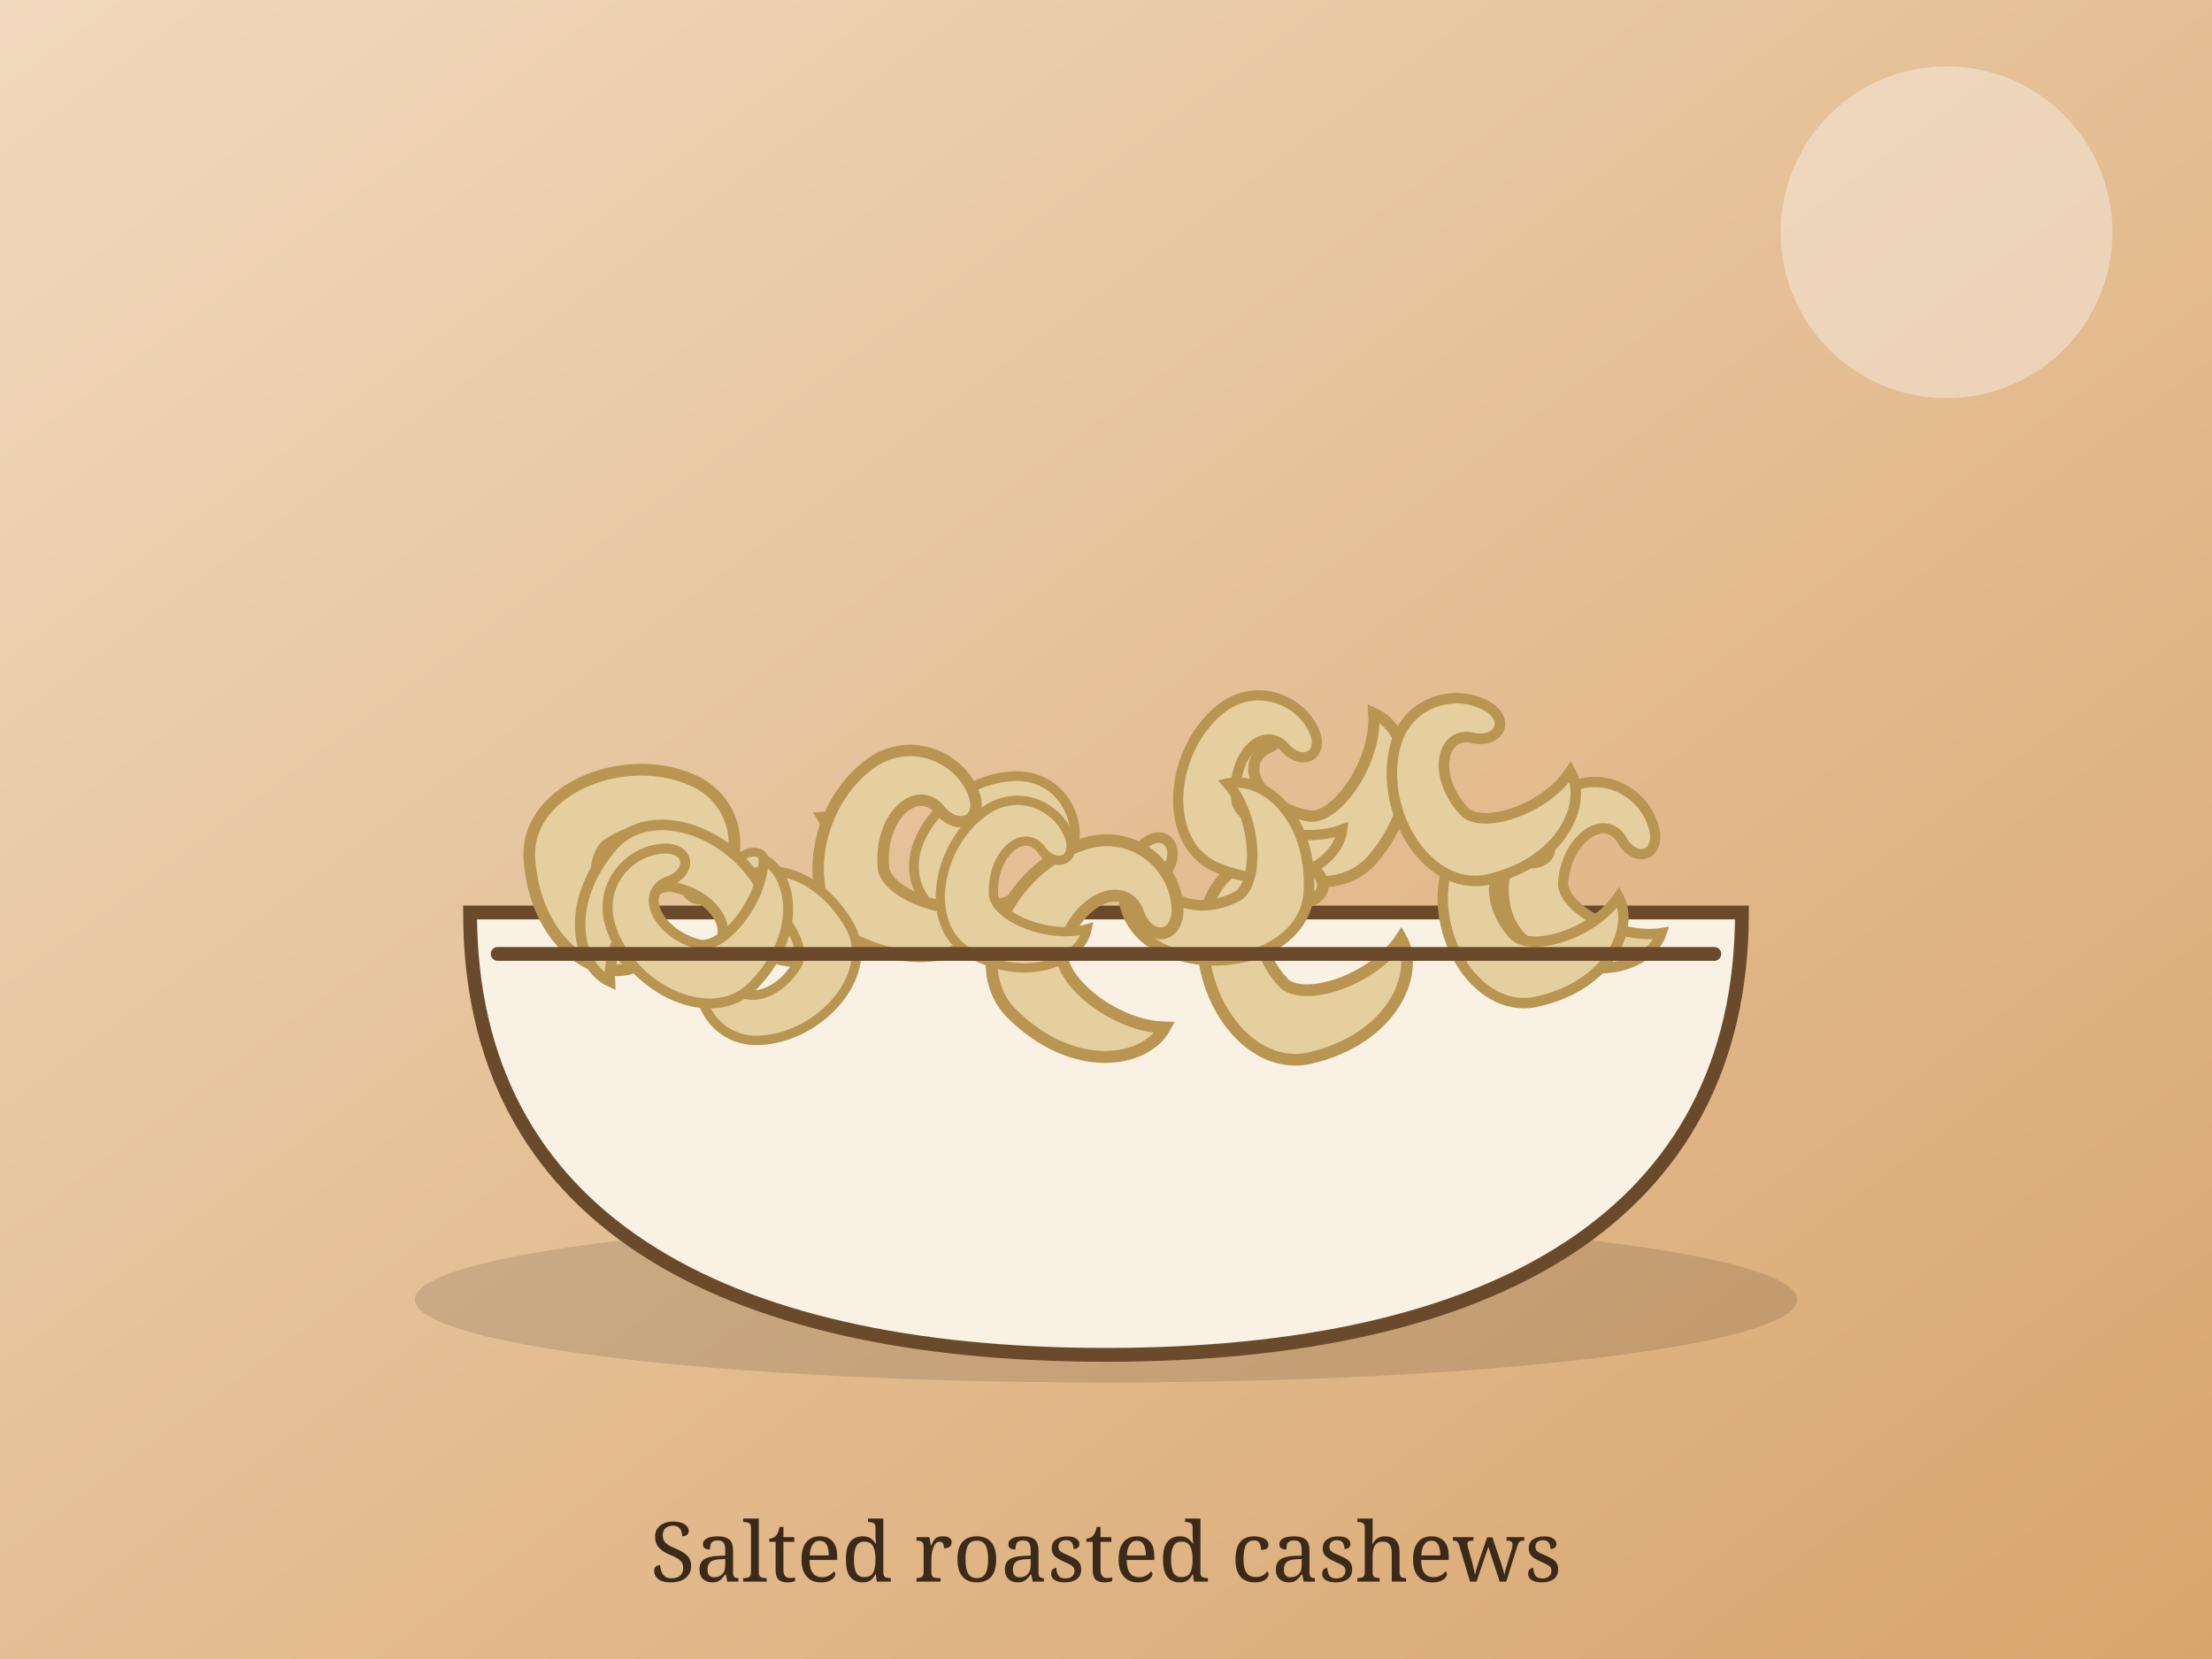
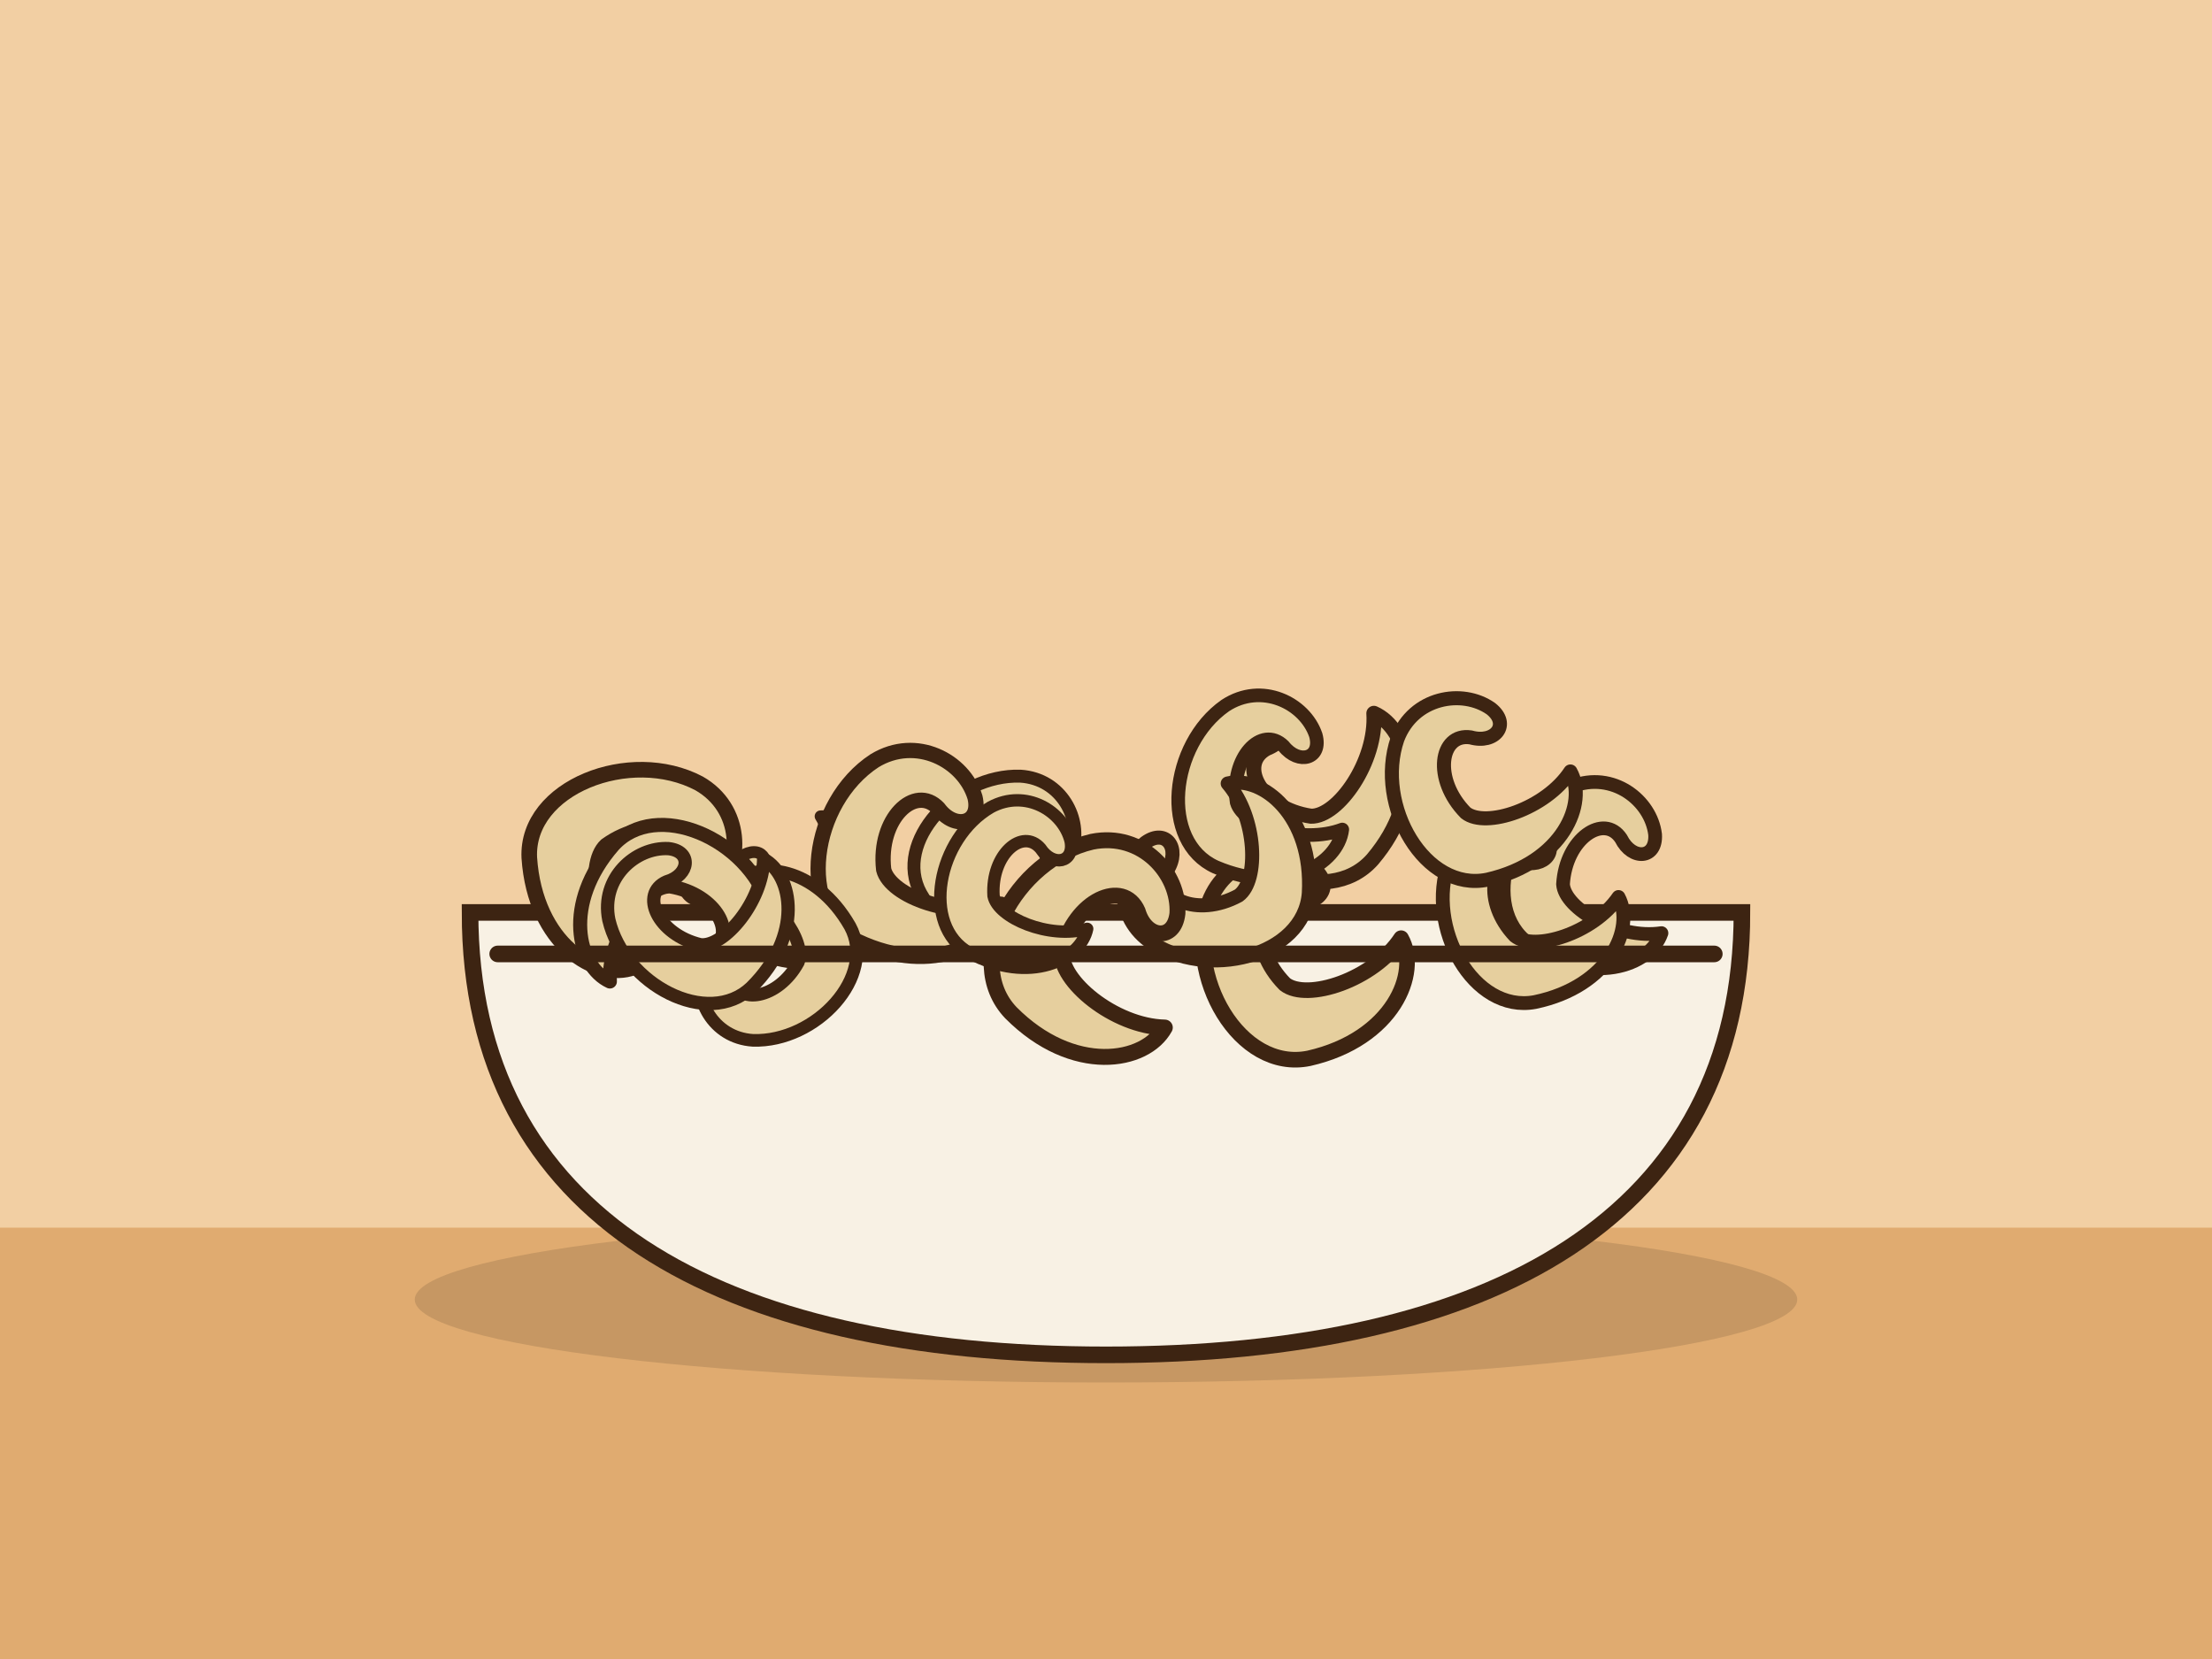
<svg xmlns="http://www.w3.org/2000/svg" width="800" height="600" viewBox="0 0 800 600" role="img" aria-hidden="true">
-   <defs>
-     <linearGradient id="bg" x1="0" y1="0" x2="1" y2="1">
-       <stop offset="0" stop-color="#f1d9bd" />
-       <stop offset="1" stop-color="#d8a56d" />
-     </linearGradient>
-   </defs>
-   <rect width="800" height="600" fill="url(#bg)" />
-   <circle cx="704" cy="84" r="60" fill="#fff" opacity=".35" />
+   <rect width="800" height="600" fill="#f2cfa3" />
+   <rect y="444" width="800" height="156" fill="#e0ab70" />
  <ellipse cx="400" cy="470" rx="250" ry="30" fill="#000" opacity=".12" />
-   <path d="M170 330H630C630 440 540 490 400 490 260 490 170 440 170 330Z" fill="#f8f1e4" stroke="#6b4a2b" stroke-width="5" />
+   <path d="M170 330H630C630 440 540 490 400 490 260 490 170 440 170 330Z" fill="#f8f1e4" stroke="#3d2412" stroke-width="6" />
  <g transform="translate(473.7 281.6) rotate(215) scale(1.36)">
-     <path d="M-26-8C-24-26 4-32 20-20 30-12 28 2 20 8 14 12 10 6 14 0 18-8 6-14-6-8-12-4-12 14-4 24-14 26-28 14-26-8Z" fill="#e6cf9e" stroke="#b99552" stroke-width="3" />
+     <path d="M-26-8C-24-26 4-32 20-20 30-12 28 2 20 8 14 12 10 6 14 0 18-8 6-14-6-8-12-4-12 14-4 24-14 26-28 14-26-8Z" fill="#e6cf9e" stroke="#3d2412" stroke-width="4" stroke-linejoin="round" />
  </g>
  <g transform="translate(229.4 315.6) rotate(351) scale(1.41)">
-     <path d="M-26-8C-24-26 4-32 20-20 30-12 28 2 20 8 14 12 10 6 14 0 18-8 6-14-6-8-12-4-12 14-4 24-14 26-28 14-26-8Z" fill="#e6cf9e" stroke="#b99552" stroke-width="3" />
+     <path d="M-26-8C-24-26 4-32 20-20 30-12 28 2 20 8 14 12 10 6 14 0 18-8 6-14-6-8-12-4-12 14-4 24-14 26-28 14-26-8Z" fill="#e6cf9e" stroke="#3d2412" stroke-width="4" stroke-linejoin="round" />
  </g>
  <g transform="translate(577.6 318.3) rotate(300) scale(1.24)">
-     <path d="M-26-8C-24-26 4-32 20-20 30-12 28 2 20 8 14 12 10 6 14 0 18-8 6-14-6-8-12-4-12 14-4 24-14 26-28 14-26-8Z" fill="#e6cf9e" stroke="#b99552" stroke-width="3" />
+     <path d="M-26-8C-24-26 4-32 20-20 30-12 28 2 20 8 14 12 10 6 14 0 18-8 6-14-6-8-12-4-12 14-4 24-14 26-28 14-26-8Z" fill="#e6cf9e" stroke="#3d2412" stroke-width="4" stroke-linejoin="round" />
  </g>
  <g transform="translate(289.4 320.2) rotate(187) scale(1.07)">
-     <path d="M-26-8C-24-26 4-32 20-20 30-12 28 2 20 8 14 12 10 6 14 0 18-8 6-14-6-8-12-4-12 14-4 24-14 26-28 14-26-8Z" fill="#e6cf9e" stroke="#b99552" stroke-width="3" />
+     <path d="M-26-8C-24-26 4-32 20-20 30-12 28 2 20 8 14 12 10 6 14 0 18-8 6-14-6-8-12-4-12 14-4 24-14 26-28 14-26-8Z" fill="#e6cf9e" stroke="#3d2412" stroke-width="4" stroke-linejoin="round" />
  </g>
  <g transform="translate(363.3 313.3) rotate(325) scale(1.17)">
-     <path d="M-26-8C-24-26 4-32 20-20 30-12 28 2 20 8 14 12 10 6 14 0 18-8 6-14-6-8-12-4-12 14-4 24-14 26-28 14-26-8Z" fill="#e6cf9e" stroke="#b99552" stroke-width="3" />
+     <path d="M-26-8C-24-26 4-32 20-20 30-12 28 2 20 8 14 12 10 6 14 0 18-8 6-14-6-8-12-4-12 14-4 24-14 26-28 14-26-8Z" fill="#e6cf9e" stroke="#3d2412" stroke-width="4" stroke-linejoin="round" />
  </g>
  <g transform="translate(472.8 344.4) rotate(252) scale(1.41)">
-     <path d="M-26-8C-24-26 4-32 20-20 30-12 28 2 20 8 14 12 10 6 14 0 18-8 6-14-6-8-12-4-12 14-4 24-14 26-28 14-26-8Z" fill="#e6cf9e" stroke="#b99552" stroke-width="3" />
+     <path d="M-26-8C-24-26 4-32 20-20 30-12 28 2 20 8 14 12 10 6 14 0 18-8 6-14-6-8-12-4-12 14-4 24-14 26-28 14-26-8Z" fill="#e6cf9e" stroke="#3d2412" stroke-width="4" stroke-linejoin="round" />
  </g>
  <g transform="translate(458.9 286.2) rotate(288) scale(1.23)">
-     <path d="M-26-8C-24-26 4-32 20-20 30-12 28 2 20 8 14 12 10 6 14 0 18-8 6-14-6-8-12-4-12 14-4 24-14 26-28 14-26-8Z" fill="#e6cf9e" stroke="#b99552" stroke-width="3" />
+     <path d="M-26-8C-24-26 4-32 20-20 30-12 28 2 20 8 14 12 10 6 14 0 18-8 6-14-6-8-12-4-12 14-4 24-14 26-28 14-26-8Z" fill="#e6cf9e" stroke="#3d2412" stroke-width="4" stroke-linejoin="round" />
  </g>
  <g transform="translate(440.0 314.0) rotate(178) scale(1.27)">
-     <path d="M-26-8C-24-26 4-32 20-20 30-12 28 2 20 8 14 12 10 6 14 0 18-8 6-14-6-8-12-4-12 14-4 24-14 26-28 14-26-8Z" fill="#e6cf9e" stroke="#b99552" stroke-width="3" />
+     <path d="M-26-8C-24-26 4-32 20-20 30-12 28 2 20 8 14 12 10 6 14 0 18-8 6-14-6-8-12-4-12 14-4 24-14 26-28 14-26-8Z" fill="#e6cf9e" stroke="#3d2412" stroke-width="4" stroke-linejoin="round" />
  </g>
  <g transform="translate(398.5 345.0) rotate(310) scale(1.44)">
-     <path d="M-26-8C-24-26 4-32 20-20 30-12 28 2 20 8 14 12 10 6 14 0 18-8 6-14-6-8-12-4-12 14-4 24-14 26-28 14-26-8Z" fill="#e6cf9e" stroke="#b99552" stroke-width="3" />
+     <path d="M-26-8C-24-26 4-32 20-20 30-12 28 2 20 8 14 12 10 6 14 0 18-8 6-14-6-8-12-4-12 14-4 24-14 26-28 14-26-8Z" fill="#e6cf9e" stroke="#3d2412" stroke-width="4" stroke-linejoin="round" />
  </g>
  <g transform="translate(555.2 328.4) rotate(253) scale(1.25)">
-     <path d="M-26-8C-24-26 4-32 20-20 30-12 28 2 20 8 14 12 10 6 14 0 18-8 6-14-6-8-12-4-12 14-4 24-14 26-28 14-26-8Z" fill="#e6cf9e" stroke="#b99552" stroke-width="3" />
+     <path d="M-26-8C-24-26 4-32 20-20 30-12 28 2 20 8 14 12 10 6 14 0 18-8 6-14-6-8-12-4-12 14-4 24-14 26-28 14-26-8Z" fill="#e6cf9e" stroke="#3d2412" stroke-width="4" stroke-linejoin="round" />
  </g>
  <g transform="translate(332.8 310.5) rotate(290) scale(1.38)">
-     <path d="M-26-8C-24-26 4-32 20-20 30-12 28 2 20 8 14 12 10 6 14 0 18-8 6-14-6-8-12-4-12 14-4 24-14 26-28 14-26-8Z" fill="#e6cf9e" stroke="#b99552" stroke-width="3" />
+     <path d="M-26-8C-24-26 4-32 20-20 30-12 28 2 20 8 14 12 10 6 14 0 18-8 6-14-6-8-12-4-12 14-4 24-14 26-28 14-26-8Z" fill="#e6cf9e" stroke="#3d2412" stroke-width="4" stroke-linejoin="round" />
  </g>
  <g transform="translate(277.9 344.5) rotate(145) scale(1.14)">
-     <path d="M-26-8C-24-26 4-32 20-20 30-12 28 2 20 8 14 12 10 6 14 0 18-8 6-14-6-8-12-4-12 14-4 24-14 26-28 14-26-8Z" fill="#e6cf9e" stroke="#b99552" stroke-width="3" />
+     <path d="M-26-8C-24-26 4-32 20-20 30-12 28 2 20 8 14 12 10 6 14 0 18-8 6-14-6-8-12-4-12 14-4 24-14 26-28 14-26-8Z" fill="#e6cf9e" stroke="#3d2412" stroke-width="4" stroke-linejoin="round" />
  </g>
  <g transform="translate(242.6 333.3) rotate(36) scale(1.27)">
-     <path d="M-26-8C-24-26 4-32 20-20 30-12 28 2 20 8 14 12 10 6 14 0 18-8 6-14-6-8-12-4-12 14-4 24-14 26-28 14-26-8Z" fill="#e6cf9e" stroke="#b99552" stroke-width="3" />
+     <path d="M-26-8C-24-26 4-32 20-20 30-12 28 2 20 8 14 12 10 6 14 0 18-8 6-14-6-8-12-4-12 14-4 24-14 26-28 14-26-8Z" fill="#e6cf9e" stroke="#3d2412" stroke-width="4" stroke-linejoin="round" />
  </g>
  <g transform="translate(537.4 283.6) rotate(252) scale(1.27)">
-     <path d="M-26-8C-24-26 4-32 20-20 30-12 28 2 20 8 14 12 10 6 14 0 18-8 6-14-6-8-12-4-12 14-4 24-14 26-28 14-26-8Z" fill="#e6cf9e" stroke="#b99552" stroke-width="3" />
+     <path d="M-26-8C-24-26 4-32 20-20 30-12 28 2 20 8 14 12 10 6 14 0 18-8 6-14-6-8-12-4-12 14-4 24-14 26-28 14-26-8Z" fill="#e6cf9e" stroke="#3d2412" stroke-width="4" stroke-linejoin="round" />
  </g>
  <g transform="translate(254.0 329.7) rotate(220) scale(1.20)">
-     <path d="M-26-8C-24-26 4-32 20-20 30-12 28 2 20 8 14 12 10 6 14 0 18-8 6-14-6-8-12-4-12 14-4 24-14 26-28 14-26-8Z" fill="#e6cf9e" stroke="#b99552" stroke-width="3" />
+     <path d="M-26-8C-24-26 4-32 20-20 30-12 28 2 20 8 14 12 10 6 14 0 18-8 6-14-6-8-12-4-12 14-4 24-14 26-28 14-26-8Z" fill="#e6cf9e" stroke="#3d2412" stroke-width="4" stroke-linejoin="round" />
  </g>
  <g transform="translate(370.2 321.3) rotate(293) scale(1.12)">
-     <path d="M-26-8C-24-26 4-32 20-20 30-12 28 2 20 8 14 12 10 6 14 0 18-8 6-14-6-8-12-4-12 14-4 24-14 26-28 14-26-8Z" fill="#e6cf9e" stroke="#b99552" stroke-width="3" />
+     <path d="M-26-8C-24-26 4-32 20-20 30-12 28 2 20 8 14 12 10 6 14 0 18-8 6-14-6-8-12-4-12 14-4 24-14 26-28 14-26-8Z" fill="#e6cf9e" stroke="#3d2412" stroke-width="4" stroke-linejoin="round" />
  </g>
-   <path d="M180 345H620" stroke="#6b4a2b" stroke-width="5" stroke-linecap="round" />
-   <text x="400" y="572" text-anchor="middle" font-family="Georgia,serif" font-size="30" fill="#3b2a1a">Salted roasted cashews</text>
+   <path d="M180 345H620" stroke="#3d2412" stroke-width="6" stroke-linecap="round" />
</svg>
